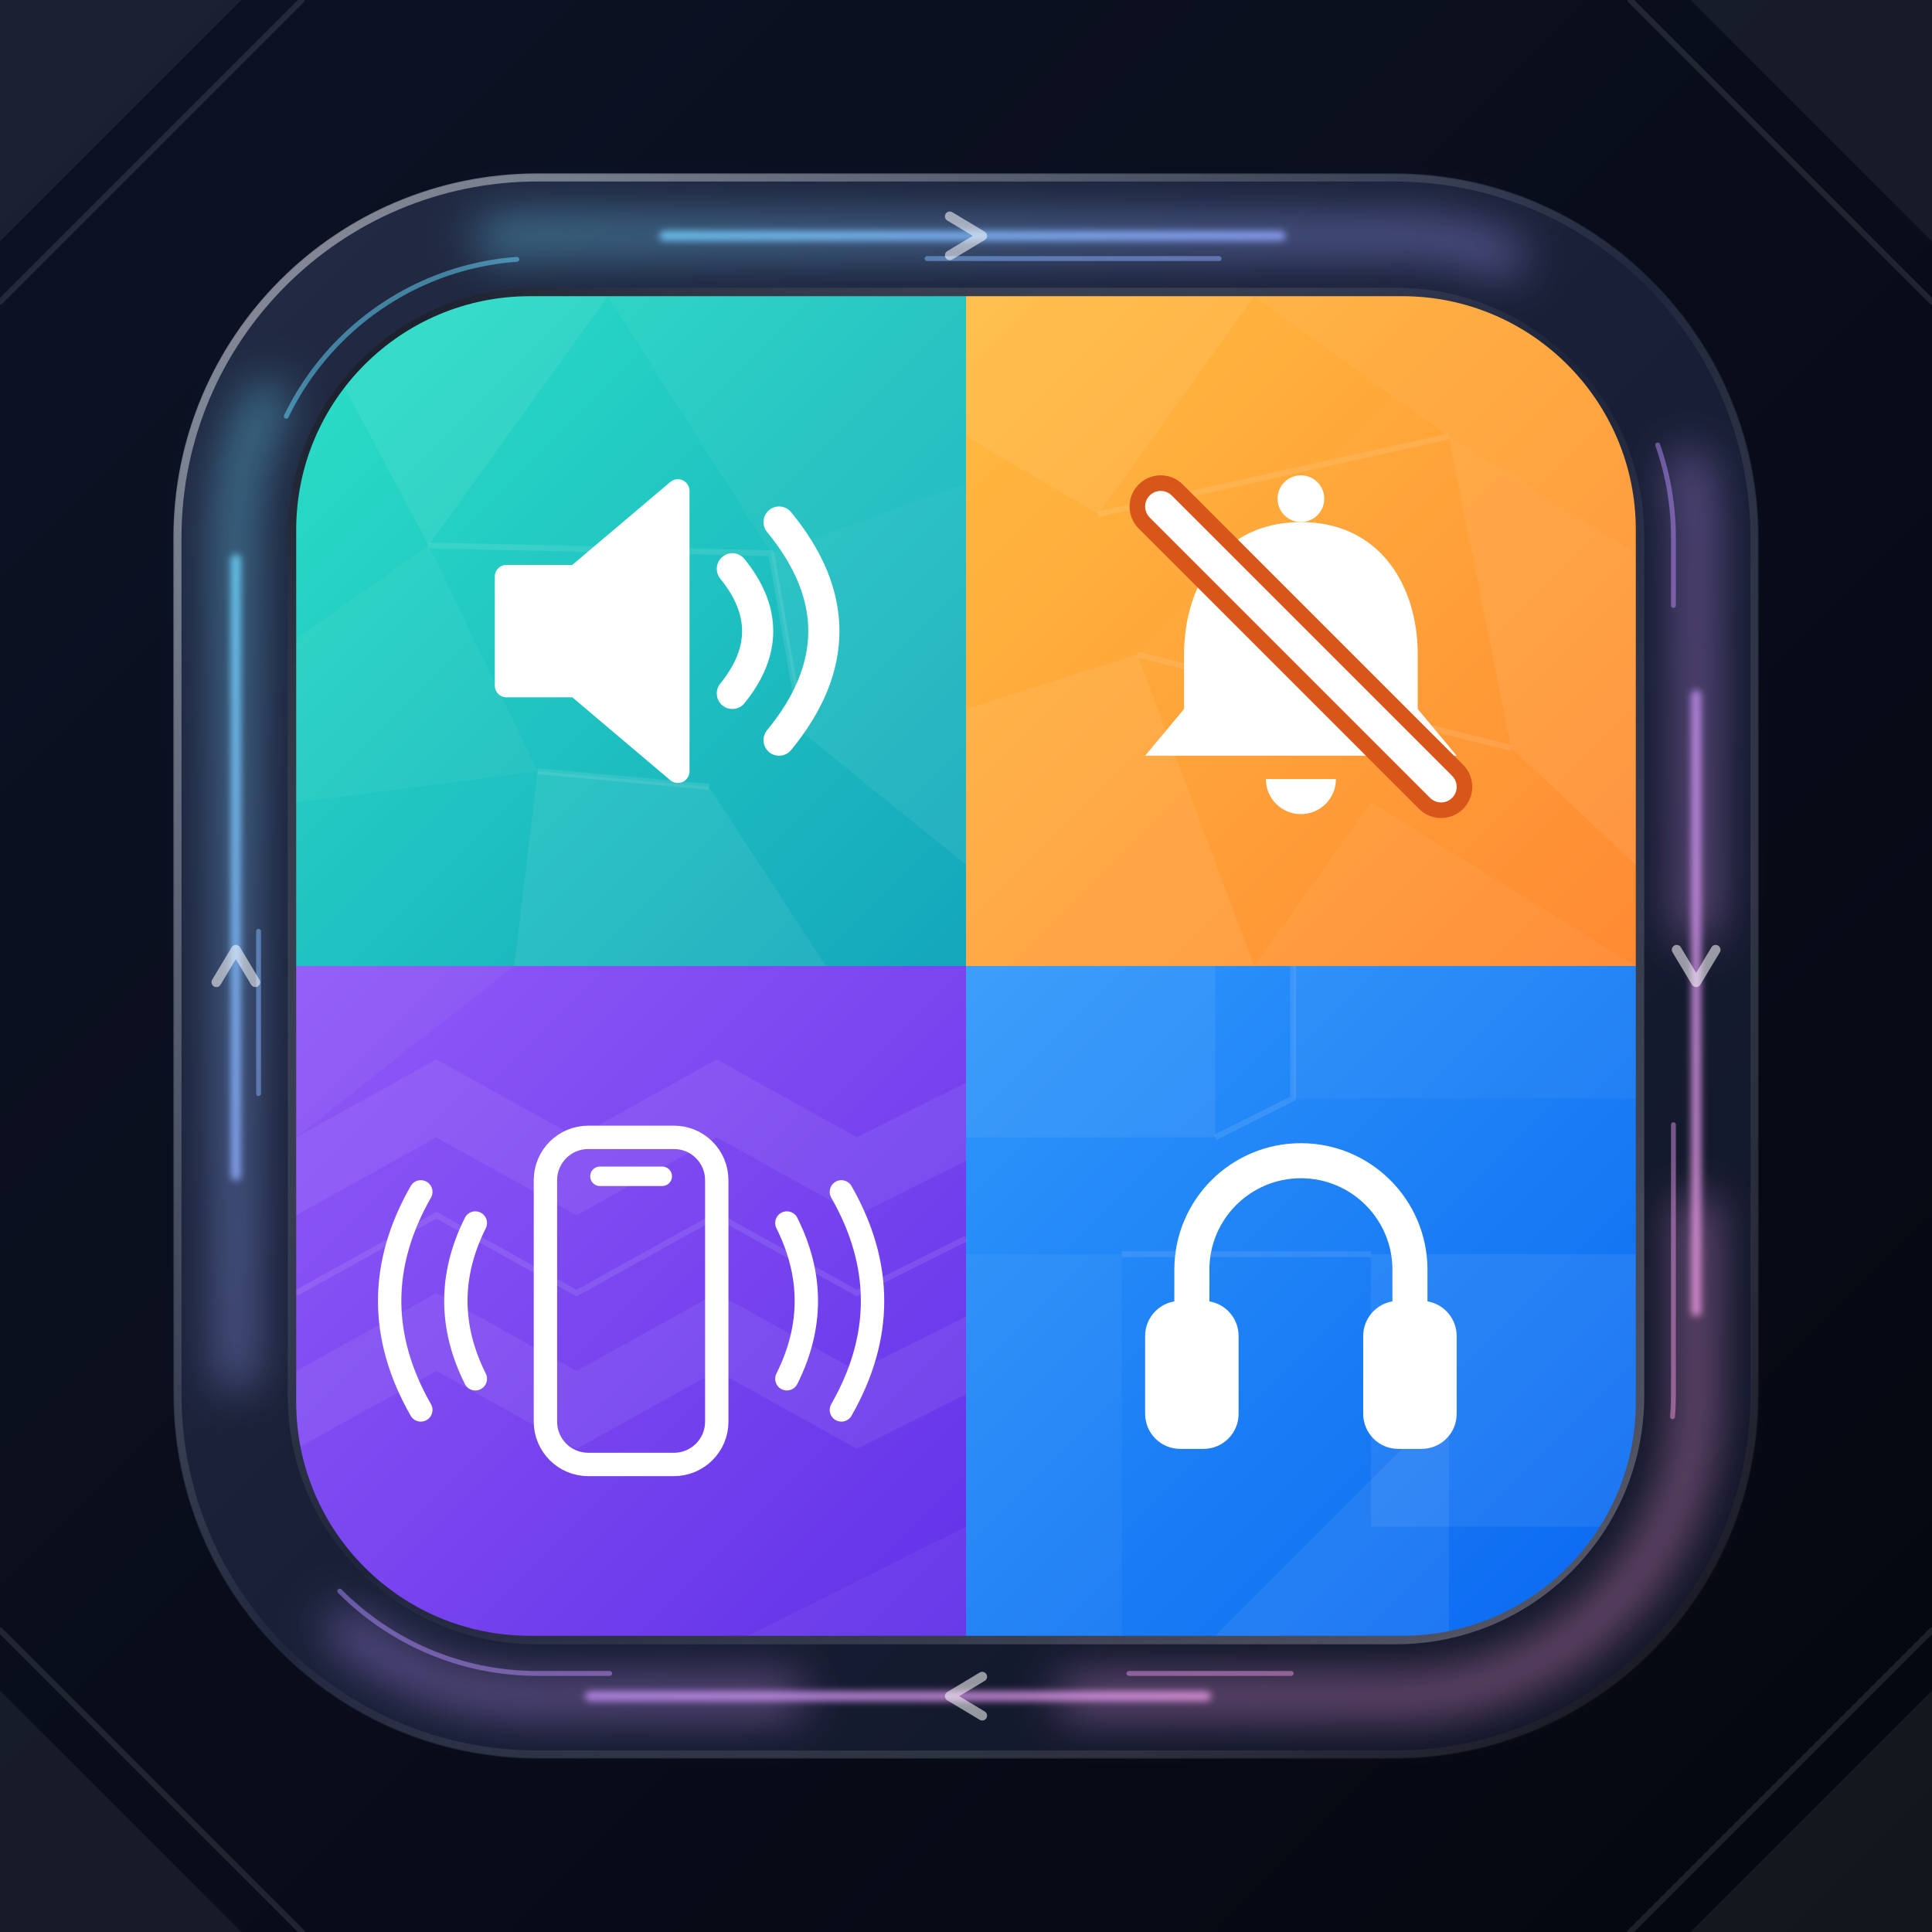
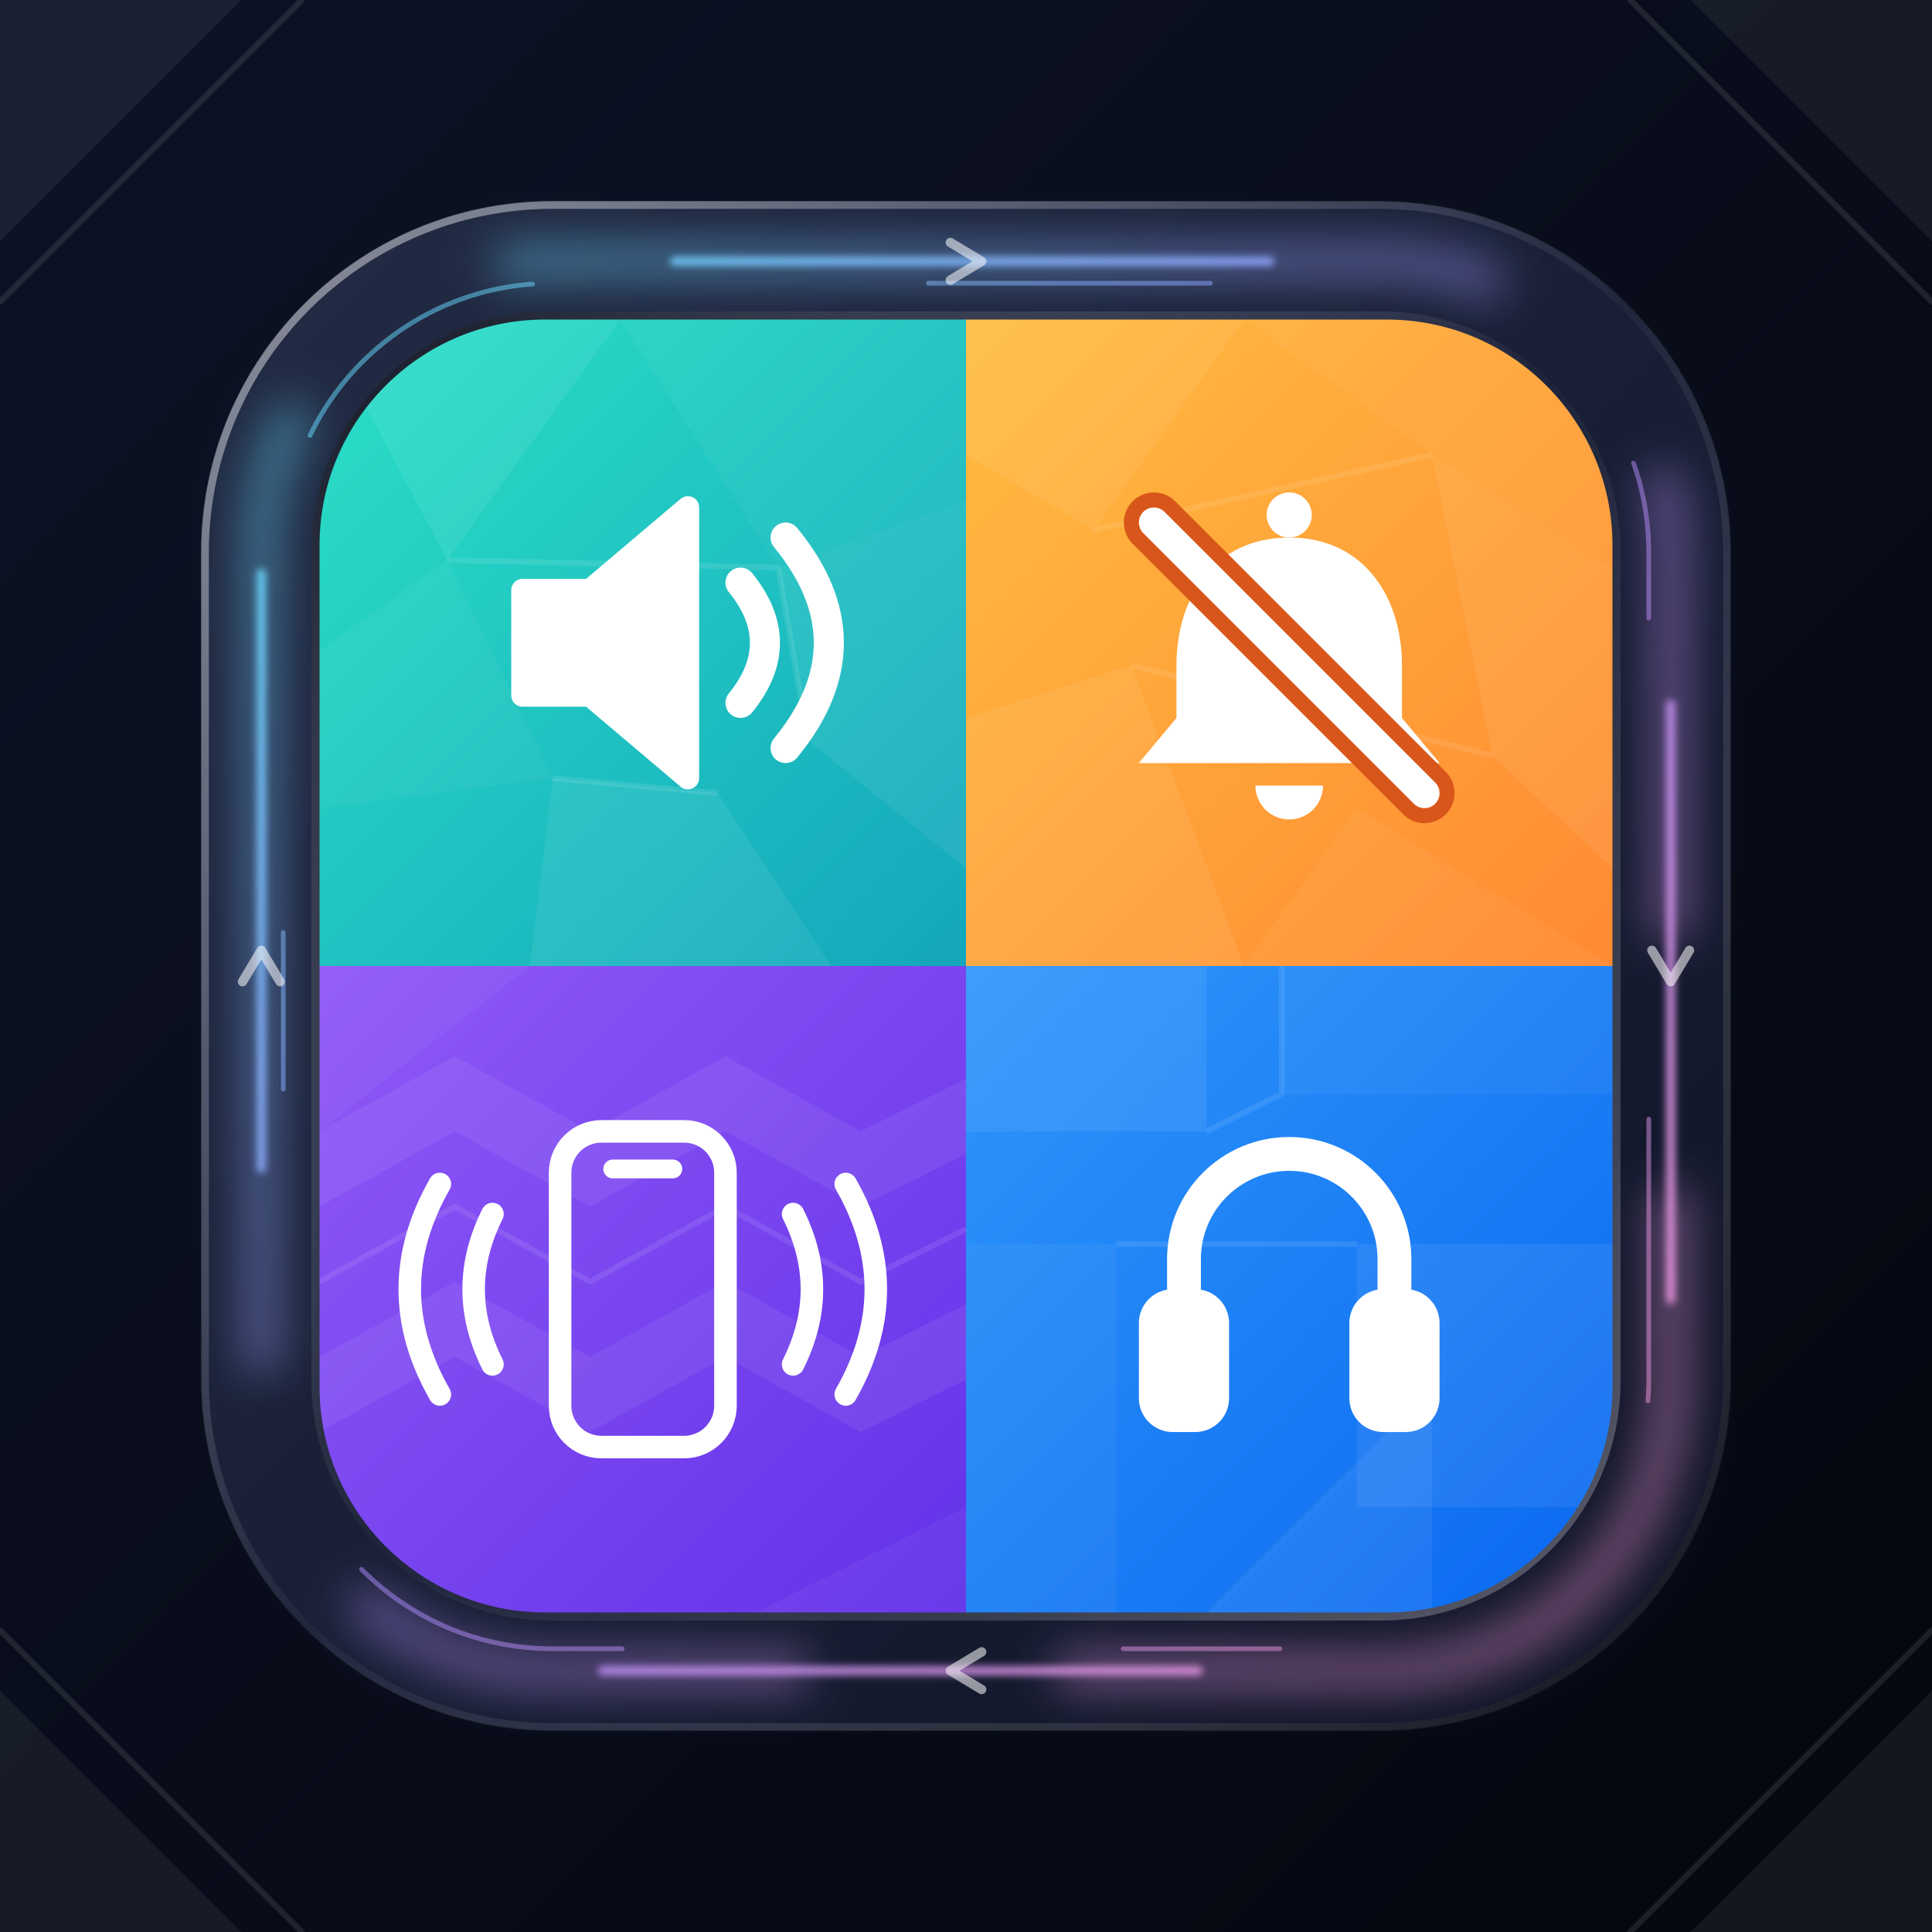
<svg xmlns="http://www.w3.org/2000/svg" viewBox="0 0 512 512" width="512" height="512">
  <defs>
    <linearGradient id="frame" x1="0" y1="0" x2="1" y2="1">
      <stop offset="0" stop-color="#232b45" />
      <stop offset="1" stop-color="#0f1426" />
    </linearGradient>
    <linearGradient id="flow" gradientUnits="userSpaceOnUse" x1="40" y1="40" x2="472" y2="472">
      <stop offset="0" stop-color="#5EE7FF" />
      <stop offset="0.5" stop-color="#A98BFF" />
      <stop offset="1" stop-color="#FF9AD5" />
    </linearGradient>
    <linearGradient id="gBlue" x1="0" y1="0" x2="1" y2="1">
      <stop offset="0" stop-color="#2BE0C6" />
      <stop offset="1" stop-color="#14A6BC" />
    </linearGradient>
    <linearGradient id="gAmber" x1="0" y1="0" x2="1" y2="1">
      <stop offset="0" stop-color="#FFBC40" />
      <stop offset="1" stop-color="#FF8A33" />
    </linearGradient>
    <linearGradient id="gPurple" x1="0" y1="0" x2="1" y2="1">
      <stop offset="0" stop-color="#9059F7" />
      <stop offset="1" stop-color="#6232E8" />
    </linearGradient>
    <linearGradient id="gCyan" x1="0" y1="0" x2="1" y2="1">
      <stop offset="0" stop-color="#2F97FB" />
      <stop offset="1" stop-color="#0A68F0" />
    </linearGradient>
    <clipPath id="tiles">
      <rect x="84" y="84" width="344" height="344" rx="60" />
    </clipPath>
    <filter id="mist" x="-20%" y="-20%" width="140%" height="140%">
      <feGaussianBlur stdDeviation="7" />
    </filter>
    <filter id="glow" x="-20%" y="-20%" width="140%" height="140%">
      <feGaussianBlur stdDeviation="1.2" />
    </filter>
    <linearGradient id="edge" x1="0" y1="0" x2="1" y2="1">
      <stop offset="0" stop-color="#0d1326" />
      <stop offset="1" stop-color="#05070f" />
    </linearGradient>
    <linearGradient id="hi" x1="0" y1="0" x2="1" y2="1">
      <stop offset="0" stop-color="#ffffff" stop-opacity="0.50" />
      <stop offset="0.5" stop-color="#ffffff" stop-opacity="0.03" />
      <stop offset="1" stop-color="#000000" stop-opacity="0.45" />
    </linearGradient>
    <linearGradient id="hiRev" x1="0" y1="0" x2="1" y2="1">
      <stop offset="0" stop-color="#000000" stop-opacity="0.50" />
      <stop offset="0.5" stop-color="#ffffff" stop-opacity="0.02" />
      <stop offset="1" stop-color="#ffffff" stop-opacity="0.28" />
    </linearGradient>
  </defs>
  <rect x="0" y="0" width="512" height="512" fill="url(#edge)" />
  <g fill="#ffffff" fill-opacity="0.06">
    <polygon points="0,0 64,0 0,64" />
    <polygon points="512,0 448,0 512,64" />
    <polygon points="0,512 64,512 0,448" />
    <polygon points="512,512 448,512 512,448" />
  </g>
  <g fill="none" stroke="#ffffff" stroke-opacity="0.10" stroke-width="1.5" stroke-linecap="round">
    <path d="M0 80 L80 0" />
    <path d="M432 0 L512 80" />
    <path d="M0 432 L80 512" />
    <path d="M432 512 L512 432" />
  </g>
-   <g transform="translate(256 256) scale(0.86) translate(-256 -256)">
+   <g transform="translate(256 256) scale(0.83) translate(-256 -256)">
    <rect x="12" y="12" width="488" height="488" rx="112" fill="url(#frame)" />
    <rect x="13" y="13" width="486" height="486" rx="111" fill="none" stroke="url(#hi)" stroke-width="2.5" />
    <g fill="none" stroke="url(#flow)" stroke-linecap="round">
      <rect x="31" y="31" width="450" height="450" rx="92" stroke-width="12" stroke-opacity="0.45" stroke-dasharray="300 90 140 90" filter="url(#mist)" />
      <rect x="31" y="31" width="450" height="450" rx="92" stroke-width="3" stroke-opacity="0.85" stroke-dasharray="190 230" stroke-dashoffset="-40" filter="url(#glow)" />
      <rect x="38" y="38" width="436" height="436" rx="86" stroke-width="1.5" stroke-opacity="0.5" stroke-dasharray="90 160 50 160" stroke-dashoffset="-120" />
    </g>
    <g fill="none" stroke="#ffffff" stroke-opacity="0.55" stroke-width="3" stroke-linecap="round" stroke-linejoin="round">
      <path d="M251 25 L261 31 L251 37" />
      <path d="M475 251 L481 261 L487 251" />
      <path d="M261 475 L251 481 L261 487" />
      <path d="M25 261 L31 251 L37 261" />
    </g>
    <rect x="48.5" y="48.5" width="415" height="415" rx="75" fill="none" stroke="url(#hiRev)" stroke-width="3" />
    <g transform="translate(256 256) scale(1.2) translate(-256 -256)">
      <g clip-path="url(#tiles)">
        <rect x="84" y="84" width="172" height="172" fill="url(#gBlue)" />
        <rect x="256" y="84" width="172" height="172" fill="url(#gAmber)" />
        <rect x="84" y="256" width="172" height="172" fill="url(#gPurple)" />
        <rect x="256" y="256" width="172" height="172" fill="url(#gCyan)" />
        <g fill="#ffffff" fill-opacity="0.07">
          <polygon points="84,84 164,84 118,148" />
          <polygon points="146,206 190,210 220,256 140,256" />
          <polygon points="206,150 256,132 256,230 214,196" />
        </g>
        <g fill="#ffffff" fill-opacity="0.04">
          <polygon points="164,84 256,84 256,132 206,150" />
          <polygon points="84,172 118,148 146,206 84,214" />
        </g>
        <g fill="none" stroke="#ffffff" stroke-opacity="0.10" stroke-width="1.5" stroke-linejoin="round">
          <polyline points="118,148 206,150 214,196" />
          <polyline points="146,206 190,210" />
        </g>
        <g fill="#ffffff" fill-opacity="0.07">
          <polygon points="256,84 330,84 290,140 256,120" />
          <polygon points="380,120 428,150 428,230 396,200" />
          <polygon points="300,176 330,256 256,256 256,190" />
        </g>
        <g fill="#ffffff" fill-opacity="0.04">
          <polygon points="330,84 428,84 428,150 380,120" />
          <polygon points="330,256 360,214 428,256" />
        </g>
        <g fill="none" stroke="#ffffff" stroke-opacity="0.10" stroke-width="1.5" stroke-linejoin="round">
          <polyline points="290,140 380,120" />
          <polyline points="300,176 396,200" />
        </g>
        <g fill="#ffffff" fill-opacity="0.07">
          <polygon points="84,300 120,280 156,300 192,280 228,300 256,286 256,306 228,320 192,300 156,320 120,300 84,320" />
          <polygon points="84,360 120,340 156,360 192,340 228,360 256,346 256,366 228,380 192,360 156,380 120,360 84,380" />
        </g>
        <g fill="#ffffff" fill-opacity="0.04">
          <polygon points="84,256 140,256 84,300" />
          <polygon points="256,400 256,428 200,428" />
        </g>
        <g fill="none" stroke="#ffffff" stroke-opacity="0.10" stroke-width="1.5" stroke-linejoin="round">
          <polyline points="84,340 120,320 156,340 192,320 228,340 256,326" />
        </g>
        <g fill="#ffffff" fill-opacity="0.07">
          <polygon points="256,256 320,256 320,300 256,300" />
          <polygon points="360,330 428,330 428,400 360,400" />
          <polygon points="320,428 380,428 380,368" />
        </g>
        <g fill="#ffffff" fill-opacity="0.04">
          <polygon points="340,256 428,256 428,290 340,290" />
          <polygon points="256,330 296,330 296,428 256,428" />
        </g>
        <g fill="none" stroke="#ffffff" stroke-opacity="0.10" stroke-width="1.5" stroke-linejoin="round">
          <polyline points="320,300 340,290 340,256" />
          <polyline points="296,330 360,330" />
        </g>
      </g>
      <g fill="#ffffff" stroke="none">
        <path d="M138 156 h18 l26 -22 v72 l-26 -22 h-18 z" stroke="#ffffff" stroke-width="6" stroke-linejoin="round" />
      </g>
      <g fill="none" stroke="#ffffff" stroke-width="8" stroke-linecap="round">
        <path d="M196 154 q13 16 0 32" />
        <path d="M208 142 q23 28 0 56" />
      </g>
      <g fill="#ffffff">
        <circle cx="342" cy="136" r="6" />
        <path d="M342 142 c-20 0 -30 16 -30 34 v14 l-10 12 h80 l-10 -12 v-14 c0 -18 -10 -34 -30 -34 z" />
        <path d="M333 208 a9 9 0 0 0 18 0 z" />
      </g>
      <line x1="306" y1="138" x2="378" y2="210" stroke="#D9561A" stroke-width="16" stroke-linecap="round" />
      <line x1="306" y1="138" x2="378" y2="210" stroke="#ffffff" stroke-width="8" stroke-linecap="round" />
      <g fill="none" stroke="#ffffff" stroke-linecap="round" stroke-linejoin="round">
        <rect x="148" y="300" width="44" height="84" rx="11" stroke-width="6" />
        <path d="M162 310 h16" stroke-width="5" />
        <path d="M130 322 q-10 20 0 40 M116 314 q-16 28 0 56 M210 322 q10 20 0 40 M224 314 q16 28 0 56" stroke-width="6" />
      </g>
      <path d="M314 346 v-12 a28 28 0 0 1 56 0 v12" fill="none" stroke="#ffffff" stroke-width="9" stroke-linecap="round" stroke-linejoin="round" />
      <rect x="302" y="342" width="24" height="38" rx="9" fill="#ffffff" />
      <rect x="358" y="342" width="24" height="38" rx="9" fill="#ffffff" />
    </g>
  </g>
</svg>
